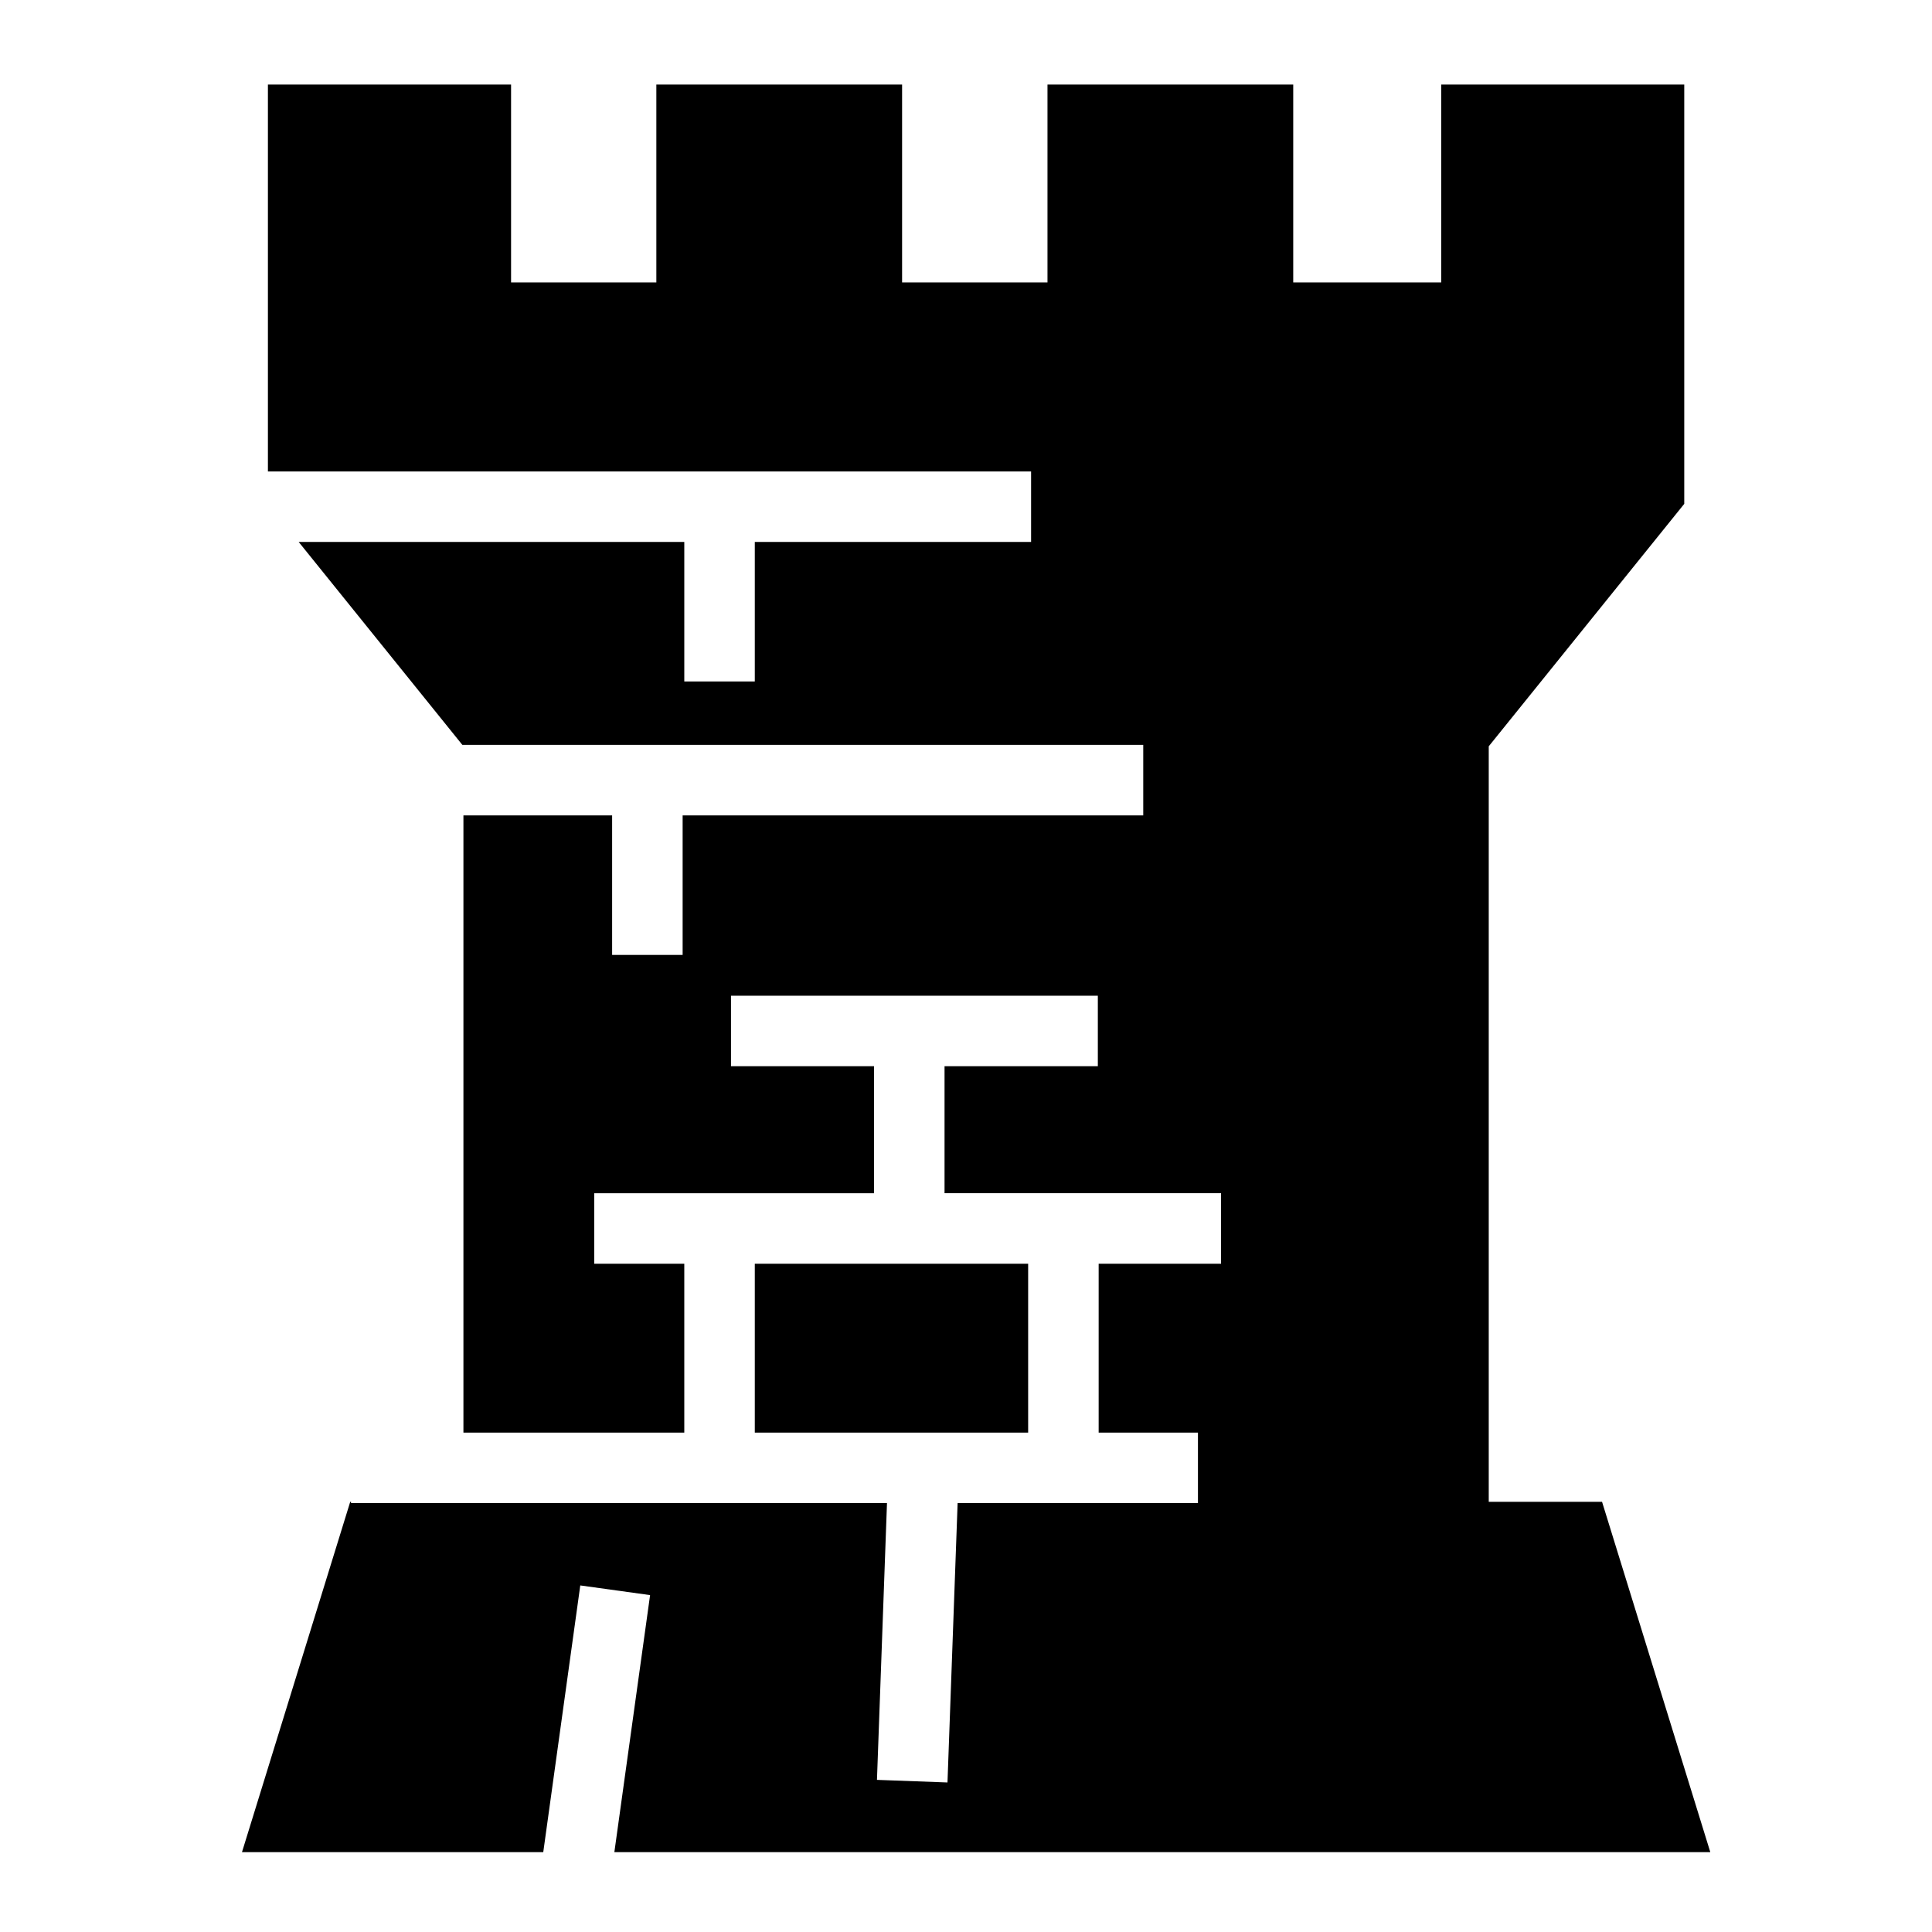
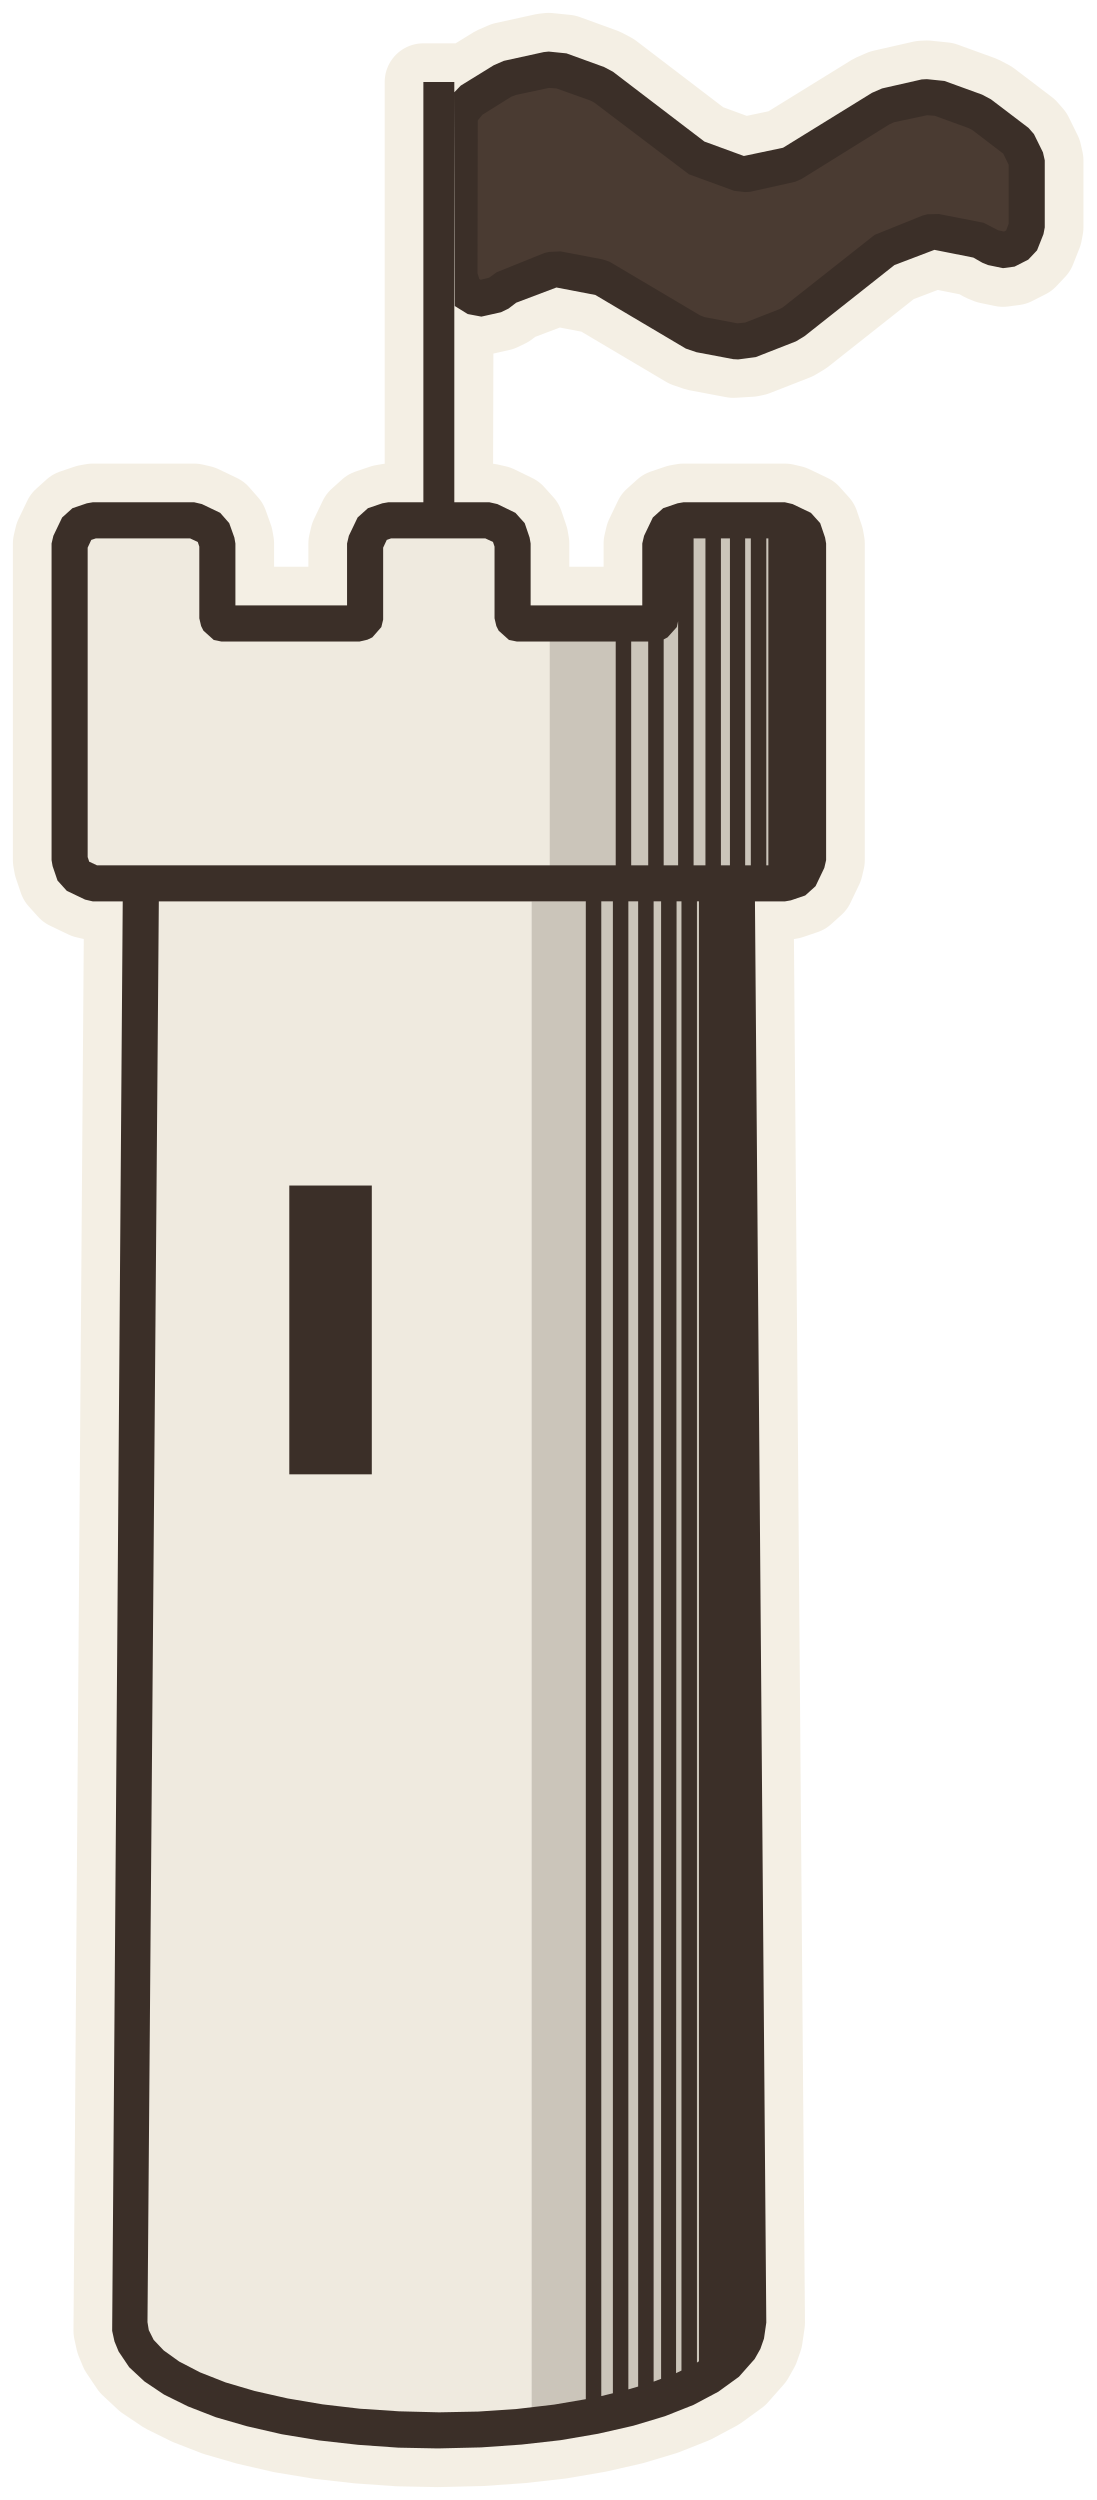
- <svg xmlns="http://www.w3.org/2000/svg" viewBox="0 0 512 512">
-   <path fill="#000" d="M71 22.406v102.53h202.25v18.69h-73.22v36.968h-18.686v-36.97H79.156l43.375 53.782h180.44v18.688H180.905v36.97H162.22v-36.97h-39.407v163.562h58.53v-44.75H157.47V316.22h74.155v-33.66H193.72v-18.687h97.218v18.688h-40.625v33.656h73.28v18.686h-32.437v44.75h26.313v18.688h-63.69l-2.686 74.03-18.688-.687 2.656-73.343H93.032V398h-.22l-28.687 92.844h79.844l9.81-70.688 18.5 2.563-9.468 68.124H453.25L424.562 398h-30.03V197.78l51.812-64.25V22.407h-64.406v52.438h-39.22V22.406h-65.124v52.438h-38.53V22.406h-65.126v52.438h-38.5V22.406H71zm129.03 312.5v44.75h72.44v-44.75h-72.44z" />
+ <svg xmlns="http://www.w3.org/2000/svg" viewBox="-17.02 -90.18 42.52 96.96" data-palette="wall:#EFEADF;roof:#D9776B;wood:#C9A97C;earth:#94744F;water:#8FB0B8;flag:#4A3B32;ink:#3B2F28;halo:#F4EFE4">
+   <path data-role="sil" fill="#F4EFE4" stroke="#F4EFE4" stroke-width="3" stroke-linejoin="round" d="M-0.04 4.78L1.64 4.74L3.21 4.63L4.72 4.46L6.18 4.21L7.54 3.9L8.77 3.53L9.88 3.09L10.84 2.58L11.64 2L12.25 1.31L12.47 0.92L12.61 0.52L12.7 -0.1L12.26 -55.22L13.42 -55.22L13.65 -55.26L14.21 -55.45L14.61 -55.81L14.95 -56.52L15.02 -56.82L15.02 -69.1L14.98 -69.33L14.79 -69.89L14.43 -70.29L13.72 -70.63L13.42 -70.7L9.49 -70.7L9.26 -70.66L8.7 -70.47L8.3 -70.11L7.96 -69.4L7.89 -69.1L7.89 -66.7L3.56 -66.7L3.56 -69.1L3.52 -69.33L3.33 -69.89L2.97 -70.29L2.27 -70.63L1.96 -70.7L0.6 -70.7L0.62 -78.31L1.12 -78L1.65 -77.9L2.41 -78.07L2.7 -78.21L3 -78.44L4.56 -79.03L6.07 -78.74L9.58 -76.66L9.99 -76.52L11.42 -76.25L12.1 -76.29L12.29 -76.33L13.85 -76.94L14.18 -77.14L17.67 -79.9L19.22 -80.49L20.73 -80.19L21.08 -79.99L21.3 -79.9L21.88 -79.78L22.33 -79.84L22.86 -80.11L23.2 -80.47L23.45 -81.1L23.5 -81.36L23.5 -83.96L23.43 -84.27L23.08 -84.98L22.87 -85.22L21.41 -86.33L21.07 -86.51L19.61 -87.04L18.93 -87.11L18.73 -87.1L17.19 -86.75L16.8 -86.58L13.35 -84.45L11.83 -84.13L10.3 -84.69L6.75 -87.4L6.41 -87.58L4.95 -88.11L4.26 -88.18L4.07 -88.16L2.52 -87.82L2.13 -87.65L0.85 -86.86L0.6 -86.6L0.6 -87L-0.6 -87L-0.6 -70.7L-1.96 -70.7L-2.19 -70.66L-2.75 -70.47L-3.15 -70.11L-3.49 -69.4L-3.56 -69.1L-3.56 -66.7L-7.89 -66.7L-7.89 -69.1L-7.93 -69.33L-8.13 -69.89L-8.48 -70.29L-9.19 -70.63L-9.49 -70.7L-13.42 -70.7L-13.65 -70.66L-14.21 -70.47L-14.61 -70.11L-14.95 -69.4L-15.02 -69.1L-15.02 -56.82L-14.98 -56.59L-14.79 -56.03L-14.43 -55.63L-13.72 -55.29L-13.42 -55.22L-12.26 -55.22L-12.67 0.22L-12.58 0.63L-12.42 1.02L-12.01 1.63L-11.42 2.18L-10.66 2.69L-9.73 3.15L-8.65 3.57L-7.44 3.92L-6.09 4.23L-4.64 4.47L-3.13 4.64L-1.57 4.75Z" />
+   <path data-role="wall" fill="#EFEADF" d="M4.3 -66L3.02 -66L2.95 -66.02L2.86 -66.2L2.86 -69.1L2.67 -69.66L1.96 -70L-1.96 -70L-2.52 -69.81L-2.86 -69.1L-2.86 -66.15L-2.89 -66.09L-3.07 -66L-8.44 -66L-8.5 -66.02L-8.59 -66.2L-8.59 -69.1L-8.79 -69.66L-9.49 -70L-13.42 -70L-13.98 -69.81L-14.32 -69.1L-14.32 -56.82L-14.13 -56.26L-13.42 -55.92L4.3 -55.92ZM-0.02 4.08L1.59 4.04L3.6 3.88L3.6 -55.22L-11.56 -55.22L-11.98 0.09L-11.93 0.38L-11.82 0.67L-11.51 1.14L-11.02 1.61L-10.34 2.07L-9.48 2.5L-8.45 2.9L-7.29 3.24L-5.98 3.54L-4.56 3.77L-3.09 3.94L-1.55 4.04Z" />
+   <path data-role="wall-shade" fill="#cbc5ba" d="M13.98 -56.11L14.32 -56.82L14.32 -69.1L14.13 -69.66L13.42 -70L9.49 -70L8.93 -69.81L8.59 -69.1L8.59 -66.15L8.57 -66.09L8.39 -66L4.3 -66L4.3 -55.92L13.42 -55.92ZM3.6 3.88L4.61 3.77L6.03 3.53L7.34 3.23L8.52 2.87L9.56 2.46L10.44 2.01L11.14 1.5L11.51 1.14L11.82 0.67L11.93 0.38L12 -0.09L11.56 -55.22L3.6 -55.22Z" />
+   <path data-role="flag" fill="#4A3B32" d="M12.04 -76.98L13.51 -77.55L13.74 -77.68L17.36 -80.53L19.02 -81.17L19.26 -81.19L20.89 -80.89L21.04 -80.83L21.44 -80.59L22.02 -80.47L22.55 -80.74L22.8 -81.36L22.8 -83.96L22.45 -84.67L21.08 -85.72L20.84 -85.85L19.38 -86.38L18.88 -86.41L17.45 -86.11L17.17 -85.99L13.7 -83.84L13.56 -83.78L11.92 -83.43L11.68 -83.44L9.91 -84.1L6.41 -86.79L6.17 -86.92L4.71 -87.45L4.21 -87.48L2.79 -87.17L2.5 -87.06L1.23 -86.26L0.85 -85.8L0.8 -85.5L0.8 -79.46L0.99 -78.9L1.49 -78.59L2.26 -78.76L2.7 -79.08L4.35 -79.72L4.59 -79.74L6.22 -79.43L6.37 -79.38L9.83 -77.32L10.12 -77.21L11.55 -76.94Z" />
+   <path data-role="ink" fill="#3B2F28" d="M11.61 -76.24L12.29 -76.33L13.85 -76.94L14.18 -77.14L17.67 -79.9L19.22 -80.49L20.73 -80.19L21.08 -79.99L21.3 -79.9L21.88 -79.78L22.33 -79.84L22.86 -80.11L23.2 -80.47L23.45 -81.1L23.5 -81.36L23.5 -83.96L23.43 -84.27L23.08 -84.98L22.87 -85.22L21.41 -86.33L21.07 -86.51L19.61 -87.04L18.93 -87.11L18.73 -87.1L17.19 -86.75L16.8 -86.58L13.35 -84.45L11.83 -84.13L10.3 -84.69L6.75 -87.4L6.41 -87.58L4.95 -88.11L4.26 -88.18L4.07 -88.16L2.52 -87.82L2.13 -87.65L0.85 -86.86L0.6 -86.6L0.62 -78.31L1.12 -78L1.65 -77.9L2.41 -78.07L2.7 -78.21L3 -78.44L4.56 -79.03L6.07 -78.74L9.58 -76.66L9.99 -76.52L11.42 -76.25ZM-0.04 4.78L1.64 4.74L3.21 4.63L4.72 4.46L6.18 4.21L7.54 3.9L8.77 3.53L9.88 3.09L10.84 2.58L11.64 2L12.25 1.31L12.47 0.92L12.61 0.52L12.7 -0.1L12.26 -55.22L13.42 -55.22L13.65 -55.26L14.21 -55.45L14.61 -55.81L14.95 -56.52L15.02 -56.82L15.02 -69.1L14.98 -69.33L14.79 -69.89L14.43 -70.29L13.72 -70.63L13.42 -70.7L9.49 -70.7L9.26 -70.66L8.7 -70.47L8.3 -70.11L7.96 -69.4L7.89 -69.1L7.89 -66.7L3.56 -66.7L3.56 -69.1L3.52 -69.33L3.33 -69.89L2.97 -70.29L2.27 -70.63L1.96 -70.7L0.6 -70.7L0.6 -87L-0.6 -87L-0.6 -70.7L-1.96 -70.7L-2.19 -70.66L-2.75 -70.47L-3.15 -70.11L-3.49 -69.4L-3.56 -69.1L-3.56 -66.7L-7.89 -66.7L-7.89 -69.1L-7.93 -69.33L-8.13 -69.89L-8.48 -70.29L-9.19 -70.63L-9.49 -70.7L-13.42 -70.7L-13.65 -70.66L-14.21 -70.47L-14.61 -70.11L-14.95 -69.4L-15.02 -69.1L-15.02 -56.82L-14.98 -56.59L-14.79 -56.03L-14.43 -55.63L-13.72 -55.29L-13.42 -55.22L-12.26 -55.22L-12.67 0.22L-12.58 0.63L-12.42 1.02L-12.01 1.63L-11.42 2.18L-10.66 2.69L-9.73 3.15L-8.65 3.57L-7.44 3.92L-6.09 4.23L-4.64 4.47L-3.13 4.64L-1.57 4.75ZM10.31 -77.88L10.13 -77.95L6.62 -80.03L6.35 -80.12L4.72 -80.43L4.28 -80.41L4.1 -80.37L2.24 -79.62L1.95 -79.41L1.62 -79.33L1.57 -79.36L1.5 -79.58L1.51 -85.51L1.69 -85.73L2.81 -86.43L3 -86.5L4.27 -86.77L4.56 -86.75L5.88 -86.28L6.03 -86.2L9.7 -83.42L11.45 -82.78L11.87 -82.73L12.07 -82.74L13.82 -83.13L14.07 -83.24L17.48 -85.36L17.66 -85.44L18.93 -85.71L19.23 -85.69L20.55 -85.21L20.7 -85.13L21.89 -84.22L22.1 -83.79L22.1 -81.5L22 -81.24L21.92 -81.2L21.69 -81.25L21.13 -81.54L19.39 -81.88L18.95 -81.87L18.76 -81.82L16.9 -81.07L13.34 -78.26L13.21 -78.19L11.88 -77.67L11.58 -77.64ZM-13.26 -56.62L-13.56 -56.76L-13.62 -56.94L-13.62 -68.94L-13.48 -69.24L-13.3 -69.3L-9.65 -69.3L-9.35 -69.16L-9.29 -68.98L-9.29 -66.2L-9.22 -65.9L-9.13 -65.72L-8.73 -65.36L-8.44 -65.3L-3.07 -65.3L-2.77 -65.37L-2.58 -65.46L-2.23 -65.86L-2.16 -66.15L-2.16 -68.94L-2.02 -69.24L-1.85 -69.3L1.8 -69.3L2.1 -69.16L2.16 -68.98L2.16 -66.2L2.23 -65.9L2.32 -65.72L2.72 -65.36L3.02 -65.3L6.86 -65.3L6.86 -56.62ZM12.7 -56.62L12.7 -69.3L12.78 -69.3L12.78 -56.62ZM11.88 -56.62L11.88 -69.3L12.1 -69.3L12.1 -56.62ZM10.94 -56.62L10.94 -69.3L11.29 -69.3L11.29 -56.62ZM9.88 -56.62L9.88 -69.3L10.34 -69.3L10.34 -56.62ZM8.72 -56.62L8.72 -65.38L8.87 -65.46L9.23 -65.86L9.28 -66.09L9.28 -56.62ZM7.46 -56.62L7.46 -65.3L8.12 -65.3L8.12 -56.62ZM0.01 3.38L-1.55 3.34L-3.06 3.24L-4.51 3.07L-5.87 2.84L-7.15 2.55L-8.27 2.22L-9.26 1.83L-10.07 1.41L-10.67 0.98L-11.06 0.57L-11.25 0.19L-11.3 -0.12L-10.86 -55.22L5.7 -55.22L5.7 2.87L4.47 3.08L3.02 3.25L1.53 3.35ZM6.3 2.75L6.3 -55.22L6.75 -55.22L6.75 2.64ZM7.35 -55.22L7.73 -55.22L7.73 2.38L7.35 2.49ZM8.33 2.19L8.33 -55.22L8.62 -55.22L8.62 2.08ZM9.2 1.86L9.22 -55.22L9.41 -55.22L9.41 1.76ZM10.01 -55.22L10.09 -55.22L10.09 1.4L10.01 1.45ZM-2.6 -44.2L-5.8 -44.2L-5.8 -33L-2.6 -33Z" />
</svg>
